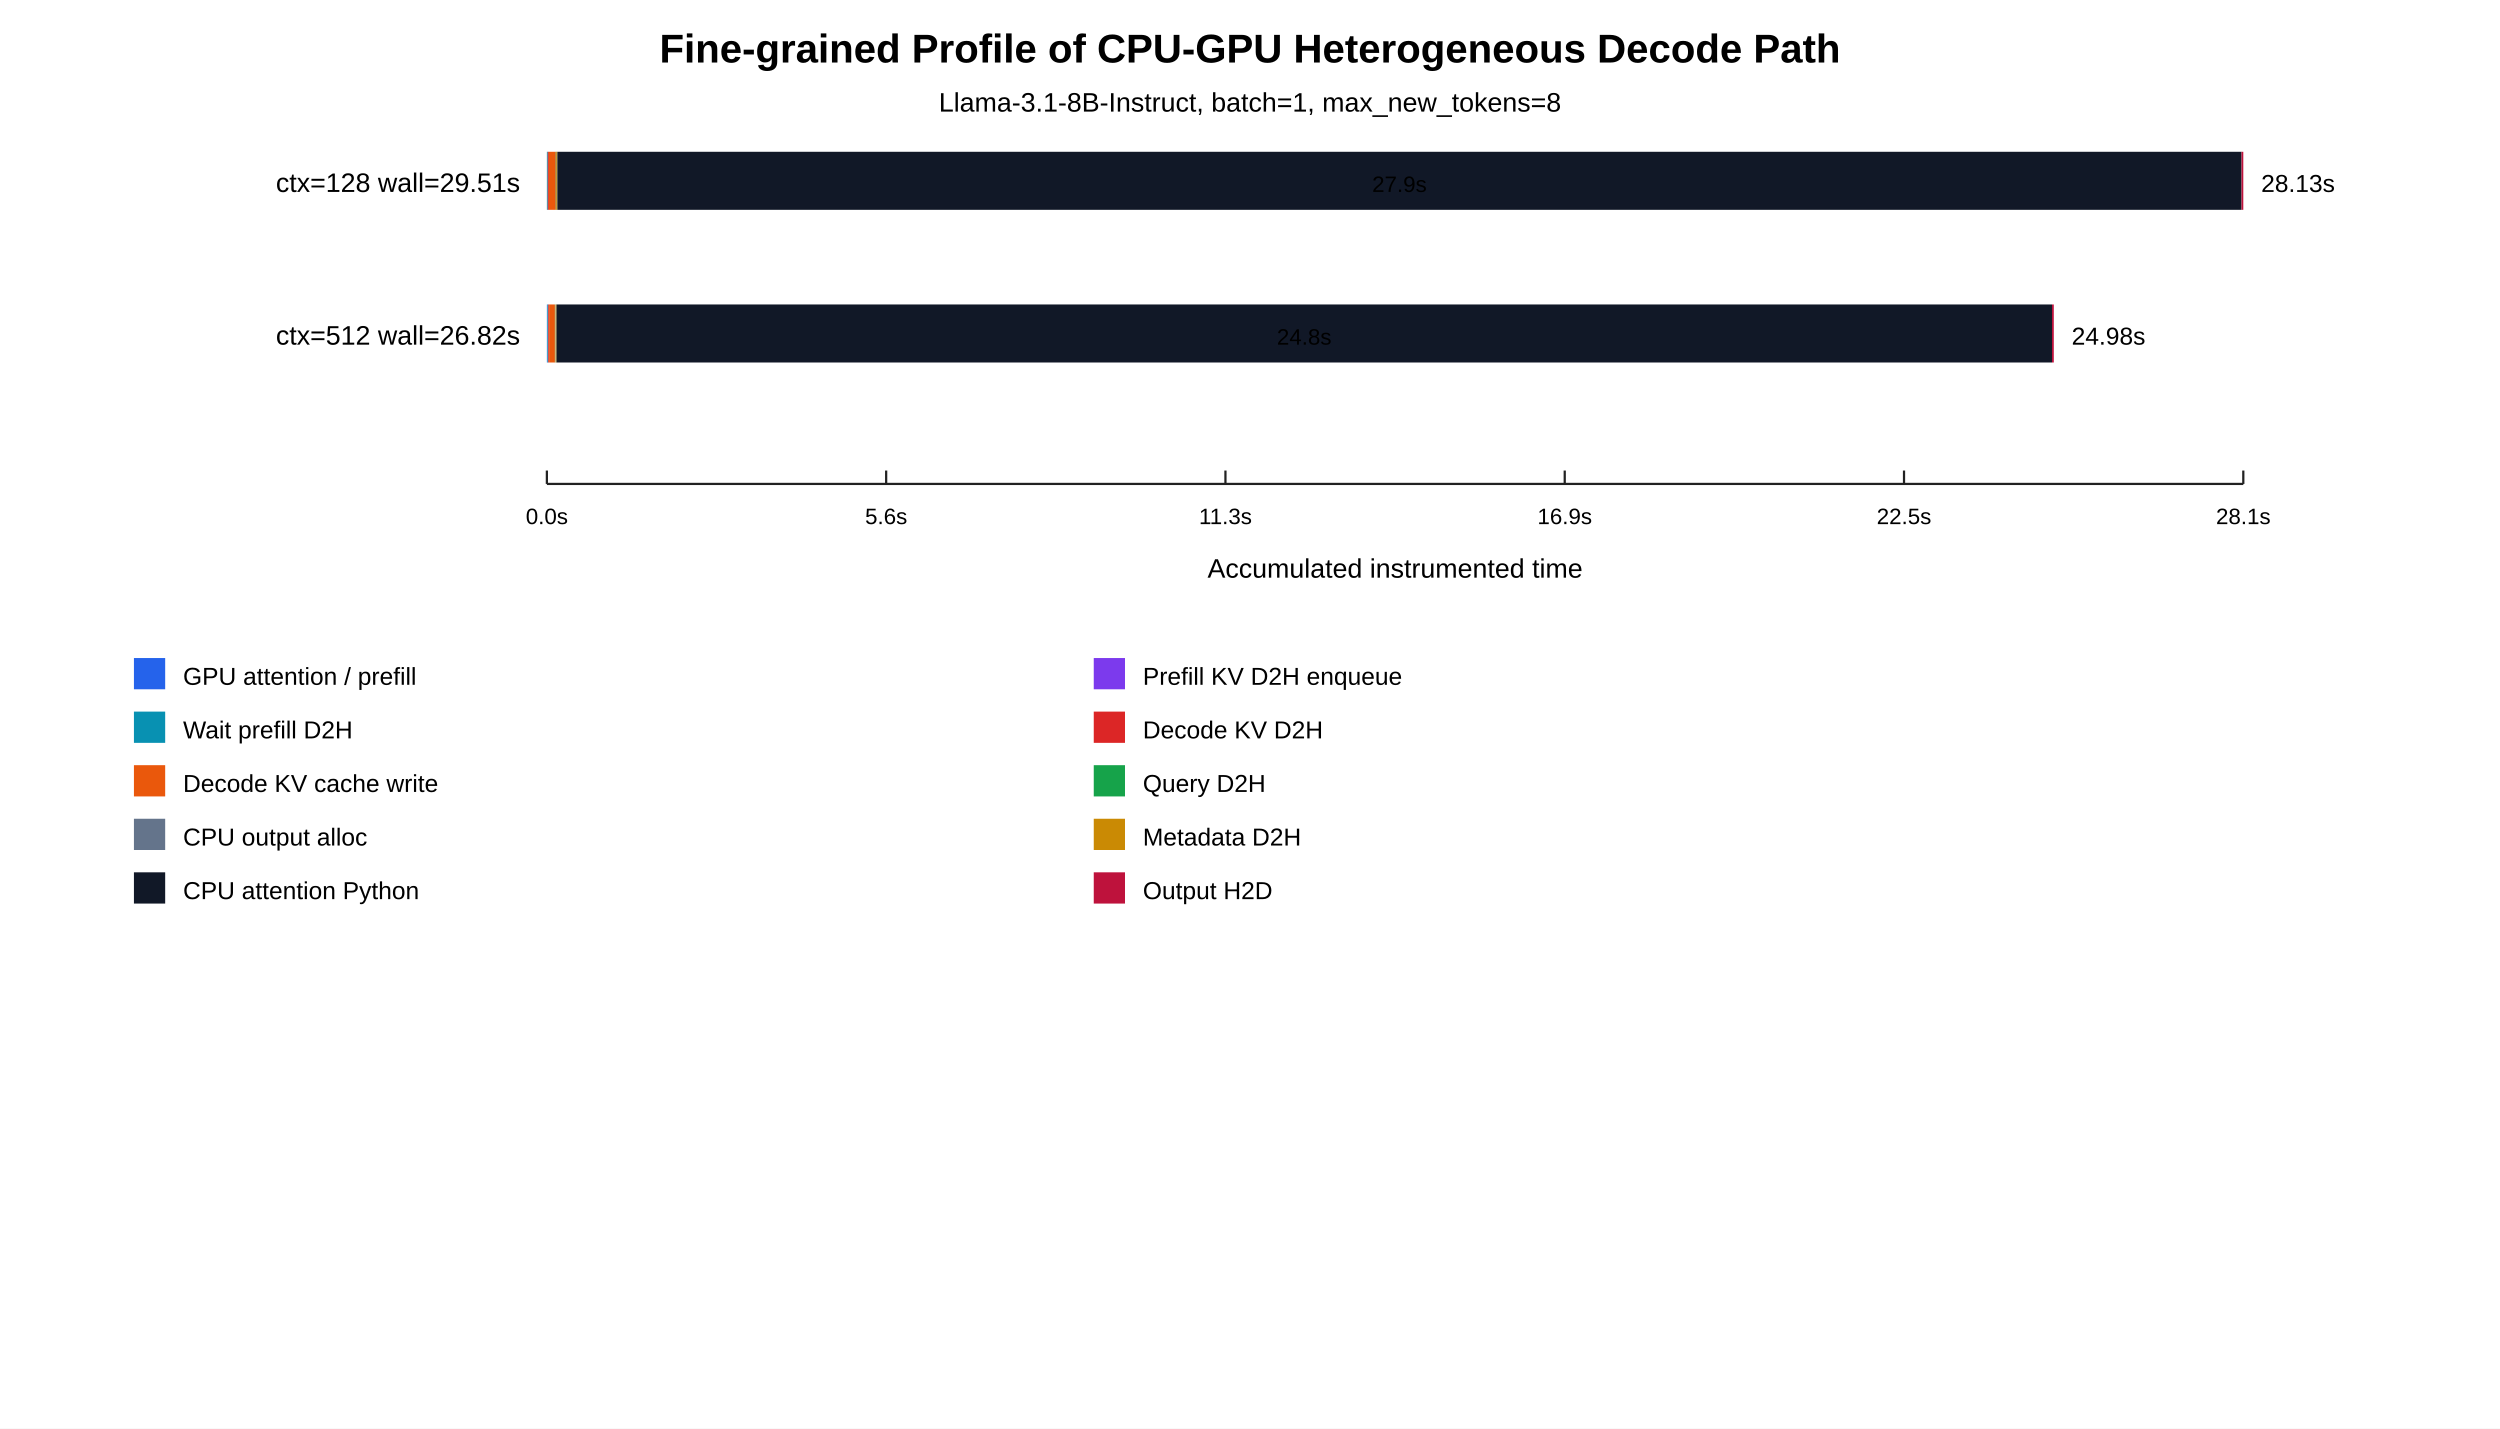
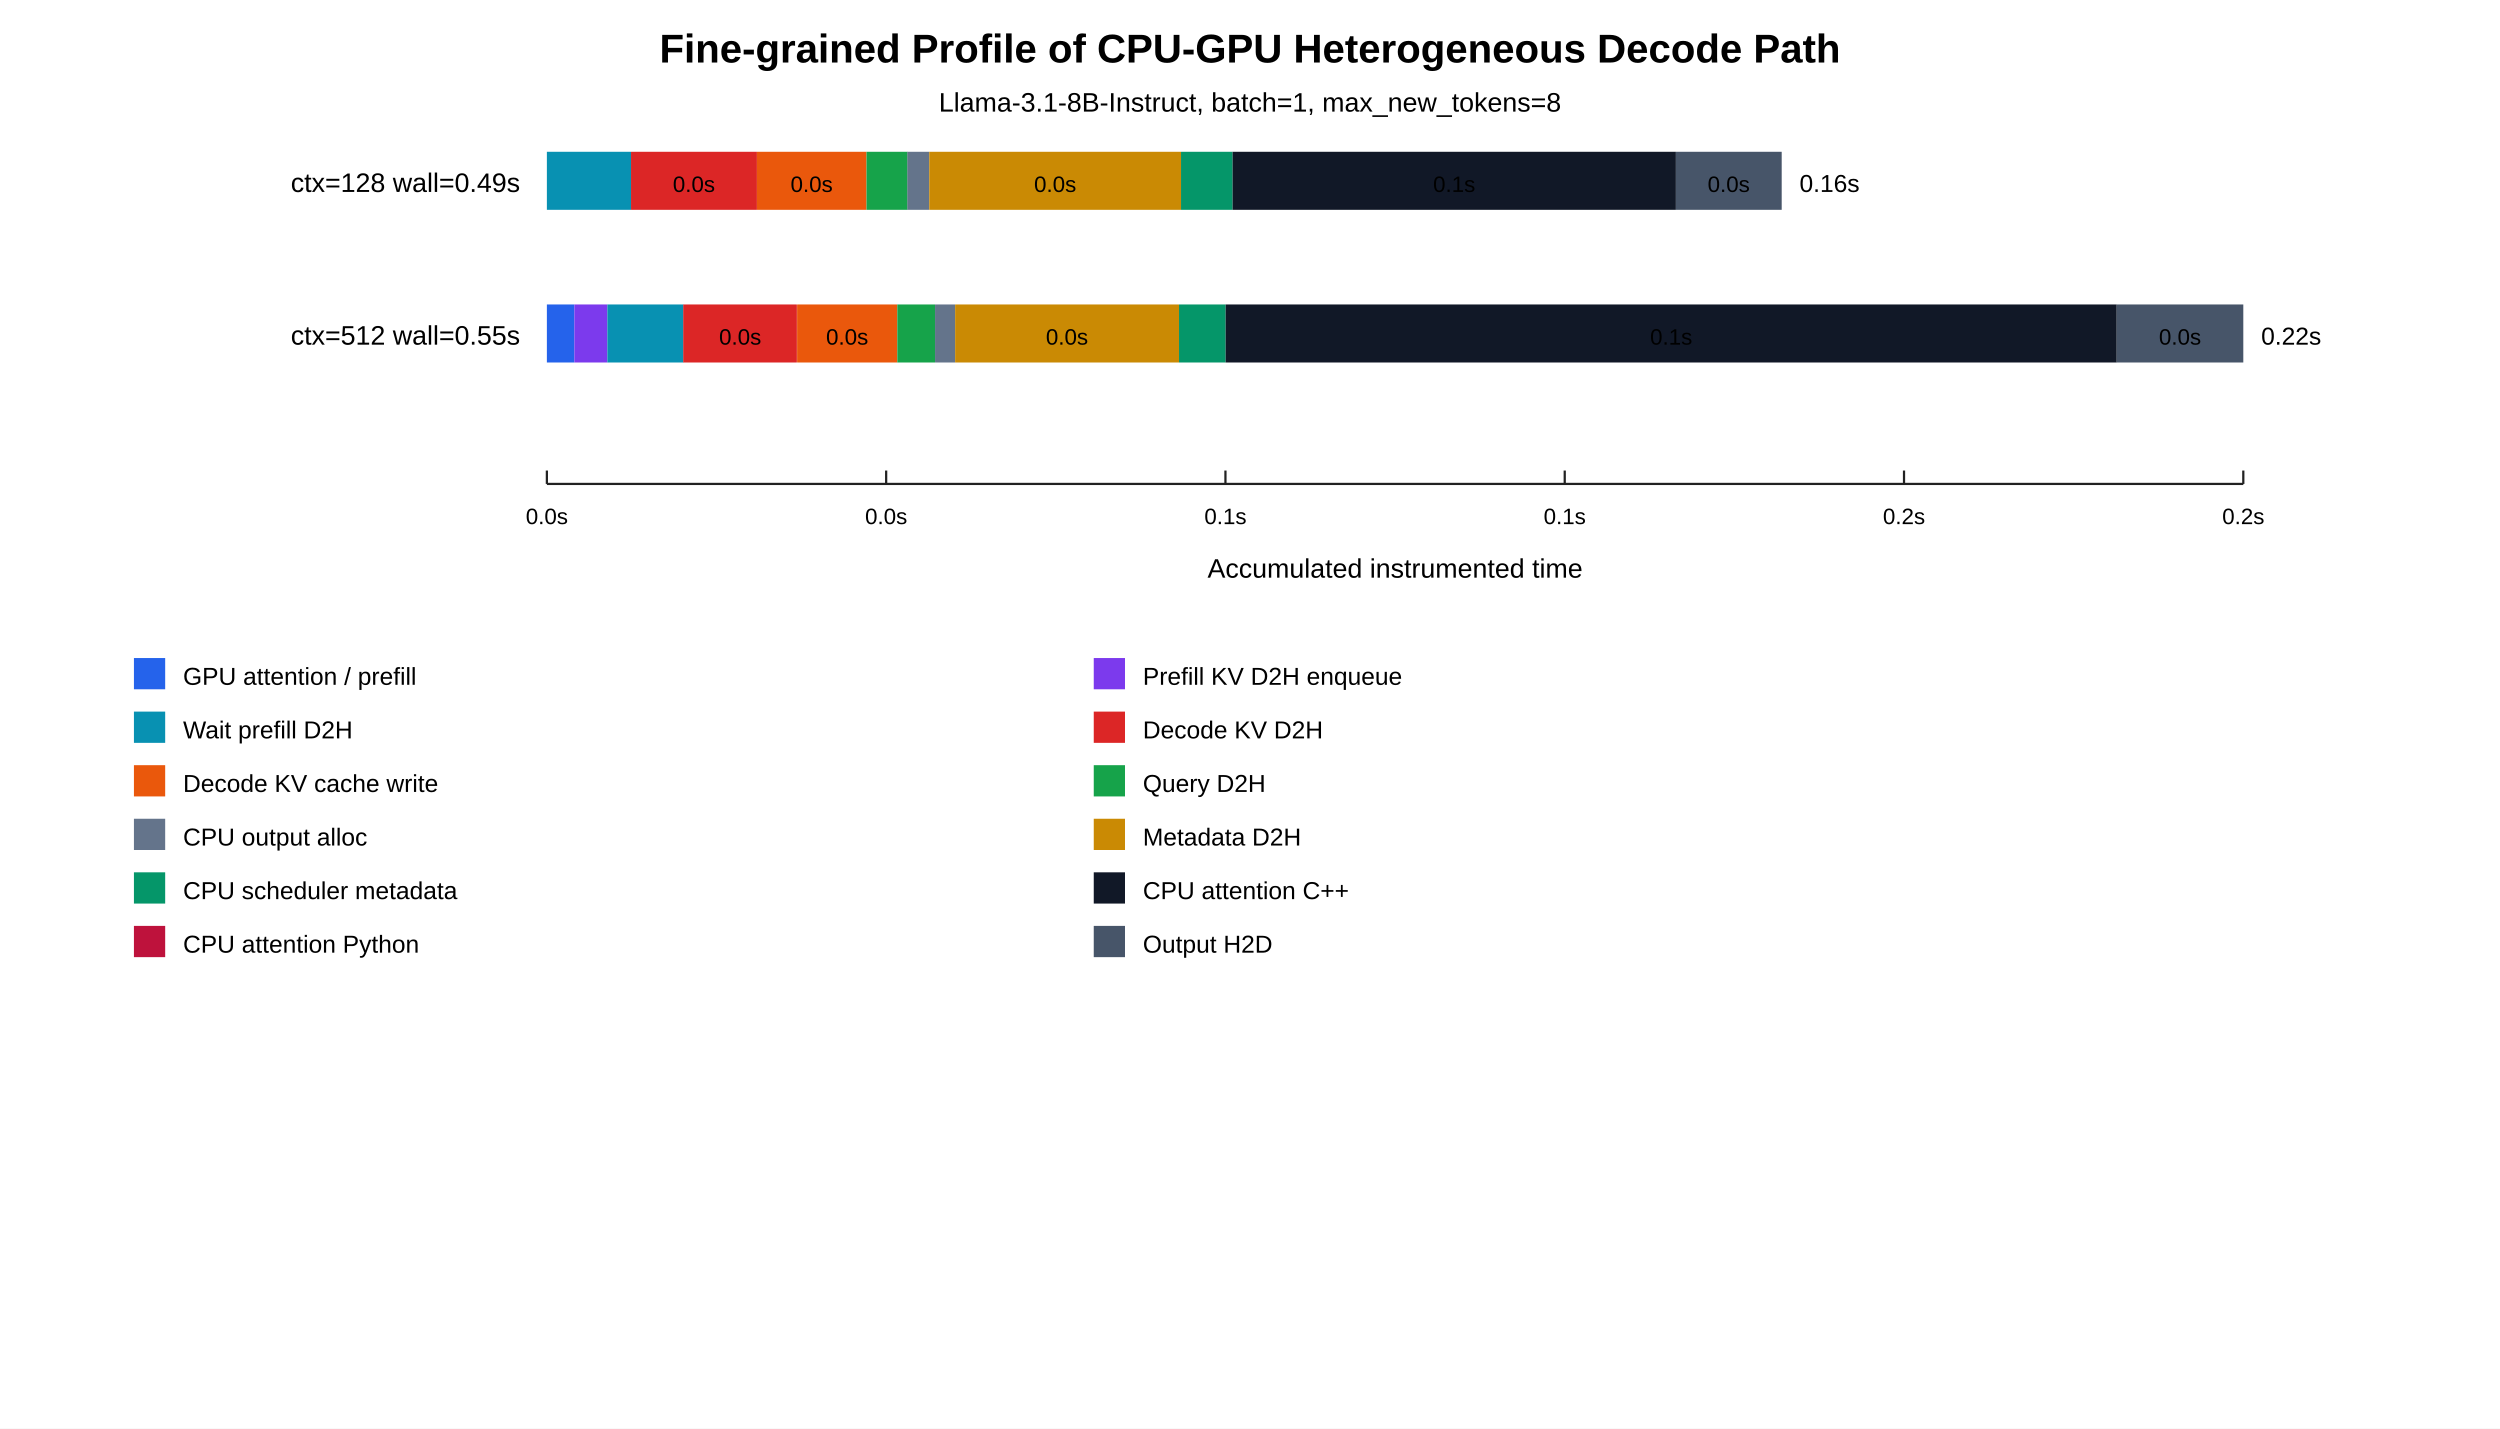
<svg xmlns="http://www.w3.org/2000/svg" width="1120" height="640" viewBox="0 0 1120 640">
  <rect width="100%" height="100%" fill="white" />
  <text x="560.0" y="28" font-size="18" font-family="Arial, sans-serif" text-anchor="middle" font-weight="bold">Fine-grained Profile of CPU-GPU Heterogeneous Decode Path</text>
  <text x="560.0" y="50" font-size="12" font-family="Arial, sans-serif" text-anchor="middle" font-weight="normal">Llama-3.1-8B-Instruct, batch=1, max_new_tokens=8</text>
-   <text x="233" y="86.0" font-size="12" font-family="Arial, sans-serif" text-anchor="end" font-weight="normal">ctx=128 wall=29.51s</text>
-   <rect x="245.0" y="68.0" width="0.4" height="26" fill="#0891b2" />
-   <rect x="245.4" y="68.0" width="0.5" height="26" fill="#dc2626" />
-   <rect x="245.9" y="68.0" width="3.1" height="26" fill="#ea580c" />
-   <rect x="249.0" y="68.0" width="0.2" height="26" fill="#16a34a" />
-   <rect x="249.1" y="68.0" width="0.1" height="26" fill="#64748b" />
-   <rect x="249.2" y="68.0" width="0.5" height="26" fill="#ca8a04" />
-   <rect x="249.7" y="68.0" width="754.5" height="26" fill="#111827" />
-   <text x="626.947" y="86.0" font-size="10" font-family="Arial, sans-serif" text-anchor="middle" font-weight="normal">27.9s</text>
-   <rect x="1004.2" y="68.0" width="0.8" height="26" fill="#be123c" />
-   <text x="1013.0" y="86.0" font-size="11" font-family="Arial, sans-serif" text-anchor="start" font-weight="normal">28.13s</text>
-   <text x="233" y="154.4" font-size="12" font-family="Arial, sans-serif" text-anchor="end" font-weight="normal">ctx=512 wall=26.82s</text>
-   <rect x="245.0" y="136.4" width="0.1" height="26" fill="#2563eb" />
-   <rect x="245.1" y="136.4" width="0.1" height="26" fill="#7c3aed" />
-   <rect x="245.2" y="136.4" width="0.4" height="26" fill="#0891b2" />
-   <rect x="245.6" y="136.4" width="0.4" height="26" fill="#dc2626" />
-   <rect x="246.0" y="136.4" width="2.6" height="26" fill="#ea580c" />
-   <rect x="248.6" y="136.4" width="0.1" height="26" fill="#16a34a" />
-   <rect x="248.8" y="136.4" width="0.1" height="26" fill="#64748b" />
-   <rect x="248.9" y="136.4" width="0.4" height="26" fill="#ca8a04" />
-   <rect x="249.3" y="136.4" width="670.0" height="26" fill="#111827" />
-   <text x="584.278" y="154.4" font-size="10" font-family="Arial, sans-serif" text-anchor="middle" font-weight="normal">24.8s</text>
-   <rect x="919.3" y="136.4" width="0.8" height="26" fill="#be123c" />
-   <text x="928.107" y="154.4" font-size="11" font-family="Arial, sans-serif" text-anchor="start" font-weight="normal">24.98s</text>
+   <text x="233" y="86.0" font-size="12" font-family="Arial, sans-serif" text-anchor="end" font-weight="normal">ctx=128 wall=0.49s</text>
+   <rect x="245.0" y="68.0" width="37.7" height="26" fill="#0891b2" />
+   <rect x="282.7" y="68.0" width="56.4" height="26" fill="#dc2626" />
+   <text x="310.88" y="86.0" font-size="10" font-family="Arial, sans-serif" text-anchor="middle" font-weight="normal">0.0s</text>
+   <rect x="339.1" y="68.0" width="49.1" height="26" fill="#ea580c" />
+   <text x="363.614" y="86.0" font-size="10" font-family="Arial, sans-serif" text-anchor="middle" font-weight="normal">0.0s</text>
+   <rect x="388.2" y="68.0" width="18.4" height="26" fill="#16a34a" />
+   <rect x="406.5" y="68.0" width="9.8" height="26" fill="#64748b" />
+   <rect x="416.3" y="68.0" width="112.8" height="26" fill="#ca8a04" />
+   <text x="472.714" y="86.0" font-size="10" font-family="Arial, sans-serif" text-anchor="middle" font-weight="normal">0.0s</text>
+   <rect x="529.1" y="68.0" width="23.1" height="26" fill="#059669" />
+   <rect x="552.2" y="68.0" width="198.6" height="26" fill="#111827" />
+   <text x="651.476" y="86.0" font-size="10" font-family="Arial, sans-serif" text-anchor="middle" font-weight="normal">0.1s</text>
+   <rect x="750.8" y="68.0" width="47.4" height="26" fill="#475569" />
+   <text x="774.466" y="86.0" font-size="10" font-family="Arial, sans-serif" text-anchor="middle" font-weight="normal">0.0s</text>
+   <text x="806.18" y="86.0" font-size="11" font-family="Arial, sans-serif" text-anchor="start" font-weight="normal">0.16s</text>
+   <text x="233" y="154.4" font-size="12" font-family="Arial, sans-serif" text-anchor="end" font-weight="normal">ctx=512 wall=0.55s</text>
+   <rect x="245.0" y="136.4" width="12.3" height="26" fill="#2563eb" />
+   <rect x="257.3" y="136.4" width="14.8" height="26" fill="#7c3aed" />
+   <rect x="272.1" y="136.4" width="34.1" height="26" fill="#0891b2" />
+   <rect x="306.1" y="136.4" width="50.9" height="26" fill="#dc2626" />
+   <text x="331.596" y="154.4" font-size="10" font-family="Arial, sans-serif" text-anchor="middle" font-weight="normal">0.0s</text>
+   <rect x="357.1" y="136.4" width="44.9" height="26" fill="#ea580c" />
+   <text x="379.524" y="154.4" font-size="10" font-family="Arial, sans-serif" text-anchor="middle" font-weight="normal">0.0s</text>
+   <rect x="402.0" y="136.4" width="16.9" height="26" fill="#16a34a" />
+   <rect x="418.9" y="136.4" width="9.0" height="26" fill="#64748b" />
+   <rect x="427.9" y="136.4" width="100.3" height="26" fill="#ca8a04" />
+   <text x="478.008" y="154.4" font-size="10" font-family="Arial, sans-serif" text-anchor="middle" font-weight="normal">0.0s</text>
+   <rect x="528.2" y="136.4" width="20.9" height="26" fill="#059669" />
+   <rect x="549.1" y="136.4" width="399.2" height="26" fill="#111827" />
+   <text x="748.69" y="154.4" font-size="10" font-family="Arial, sans-serif" text-anchor="middle" font-weight="normal">0.1s</text>
+   <rect x="948.3" y="136.4" width="56.7" height="26" fill="#475569" />
+   <text x="976.651" y="154.4" font-size="10" font-family="Arial, sans-serif" text-anchor="middle" font-weight="normal">0.0s</text>
+   <text x="1013.0" y="154.4" font-size="11" font-family="Arial, sans-serif" text-anchor="start" font-weight="normal">0.22s</text>
  <line x1="245.0" y1="210.8" x2="245.0" y2="216.8" stroke="#222" />
  <text x="245.0" y="234.8" font-size="10" font-family="Arial, sans-serif" text-anchor="middle" font-weight="normal">0.0s</text>
  <line x1="397.0" y1="210.8" x2="397.0" y2="216.8" stroke="#222" />
-   <text x="397.0" y="234.8" font-size="10" font-family="Arial, sans-serif" text-anchor="middle" font-weight="normal">5.6s</text>
+   <text x="397.0" y="234.8" font-size="10" font-family="Arial, sans-serif" text-anchor="middle" font-weight="normal">0.0s</text>
  <line x1="549.0" y1="210.8" x2="549.0" y2="216.8" stroke="#222" />
-   <text x="549.0" y="234.8" font-size="10" font-family="Arial, sans-serif" text-anchor="middle" font-weight="normal">11.3s</text>
+   <text x="549.0" y="234.8" font-size="10" font-family="Arial, sans-serif" text-anchor="middle" font-weight="normal">0.1s</text>
  <line x1="701.0" y1="210.8" x2="701.0" y2="216.8" stroke="#222" />
-   <text x="701.0" y="234.8" font-size="10" font-family="Arial, sans-serif" text-anchor="middle" font-weight="normal">16.9s</text>
+   <text x="701.0" y="234.8" font-size="10" font-family="Arial, sans-serif" text-anchor="middle" font-weight="normal">0.1s</text>
  <line x1="853.0" y1="210.8" x2="853.0" y2="216.8" stroke="#222" />
-   <text x="853.0" y="234.8" font-size="10" font-family="Arial, sans-serif" text-anchor="middle" font-weight="normal">22.5s</text>
+   <text x="853.0" y="234.8" font-size="10" font-family="Arial, sans-serif" text-anchor="middle" font-weight="normal">0.2s</text>
  <line x1="1005.0" y1="210.8" x2="1005.0" y2="216.8" stroke="#222" />
-   <text x="1005.0" y="234.8" font-size="10" font-family="Arial, sans-serif" text-anchor="middle" font-weight="normal">28.1s</text>
+   <text x="1005.0" y="234.8" font-size="10" font-family="Arial, sans-serif" text-anchor="middle" font-weight="normal">0.2s</text>
  <line x1="245" y1="216.8" x2="1005" y2="216.8" stroke="#222" />
  <text x="625.0" y="258.8" font-size="12" font-family="Arial, sans-serif" text-anchor="middle" font-weight="normal">Accumulated instrumented time</text>
  <rect x="60" y="294.8" width="14" height="14" fill="#2563eb" />
  <text x="82" y="306.8" font-size="11" font-family="Arial, sans-serif" text-anchor="start" font-weight="normal">GPU attention / prefill</text>
  <rect x="490" y="294.8" width="14" height="14" fill="#7c3aed" />
  <text x="512" y="306.8" font-size="11" font-family="Arial, sans-serif" text-anchor="start" font-weight="normal">Prefill KV D2H enqueue</text>
  <rect x="60" y="318.8" width="14" height="14" fill="#0891b2" />
  <text x="82" y="330.8" font-size="11" font-family="Arial, sans-serif" text-anchor="start" font-weight="normal">Wait prefill D2H</text>
  <rect x="490" y="318.8" width="14" height="14" fill="#dc2626" />
  <text x="512" y="330.8" font-size="11" font-family="Arial, sans-serif" text-anchor="start" font-weight="normal">Decode KV D2H</text>
  <rect x="60" y="342.8" width="14" height="14" fill="#ea580c" />
  <text x="82" y="354.8" font-size="11" font-family="Arial, sans-serif" text-anchor="start" font-weight="normal">Decode KV cache write</text>
  <rect x="490" y="342.8" width="14" height="14" fill="#16a34a" />
  <text x="512" y="354.8" font-size="11" font-family="Arial, sans-serif" text-anchor="start" font-weight="normal">Query D2H</text>
  <rect x="60" y="366.8" width="14" height="14" fill="#64748b" />
  <text x="82" y="378.8" font-size="11" font-family="Arial, sans-serif" text-anchor="start" font-weight="normal">CPU output alloc</text>
  <rect x="490" y="366.8" width="14" height="14" fill="#ca8a04" />
  <text x="512" y="378.8" font-size="11" font-family="Arial, sans-serif" text-anchor="start" font-weight="normal">Metadata D2H</text>
-   <rect x="60" y="390.8" width="14" height="14" fill="#111827" />
-   <text x="82" y="402.8" font-size="11" font-family="Arial, sans-serif" text-anchor="start" font-weight="normal">CPU attention Python</text>
-   <rect x="490" y="390.8" width="14" height="14" fill="#be123c" />
-   <text x="512" y="402.8" font-size="11" font-family="Arial, sans-serif" text-anchor="start" font-weight="normal">Output H2D</text>
+   <rect x="60" y="390.8" width="14" height="14" fill="#059669" />
+   <text x="82" y="402.8" font-size="11" font-family="Arial, sans-serif" text-anchor="start" font-weight="normal">CPU scheduler metadata</text>
+   <rect x="490" y="390.8" width="14" height="14" fill="#111827" />
+   <text x="512" y="402.8" font-size="11" font-family="Arial, sans-serif" text-anchor="start" font-weight="normal">CPU attention C++</text>
+   <rect x="60" y="414.8" width="14" height="14" fill="#be123c" />
+   <text x="82" y="426.8" font-size="11" font-family="Arial, sans-serif" text-anchor="start" font-weight="normal">CPU attention Python</text>
+   <rect x="490" y="414.8" width="14" height="14" fill="#475569" />
+   <text x="512" y="426.8" font-size="11" font-family="Arial, sans-serif" text-anchor="start" font-weight="normal">Output H2D</text>
</svg>
